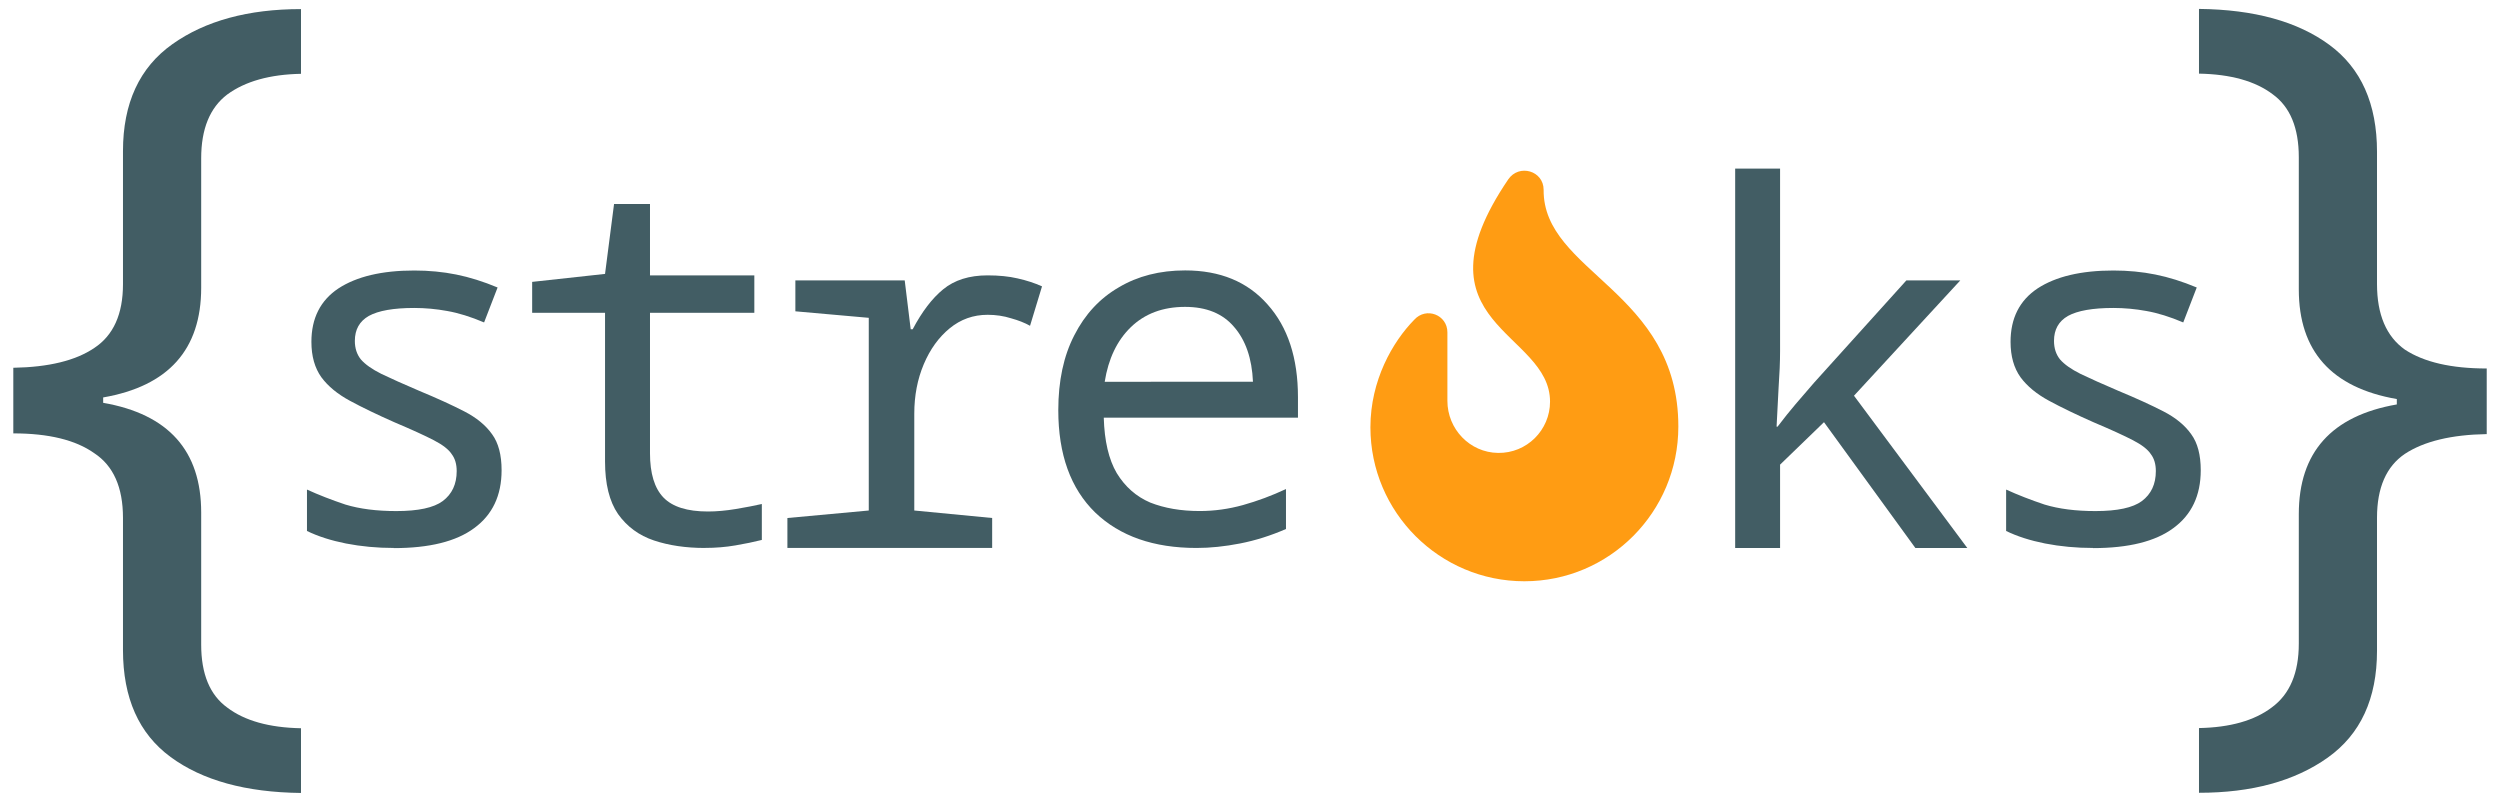
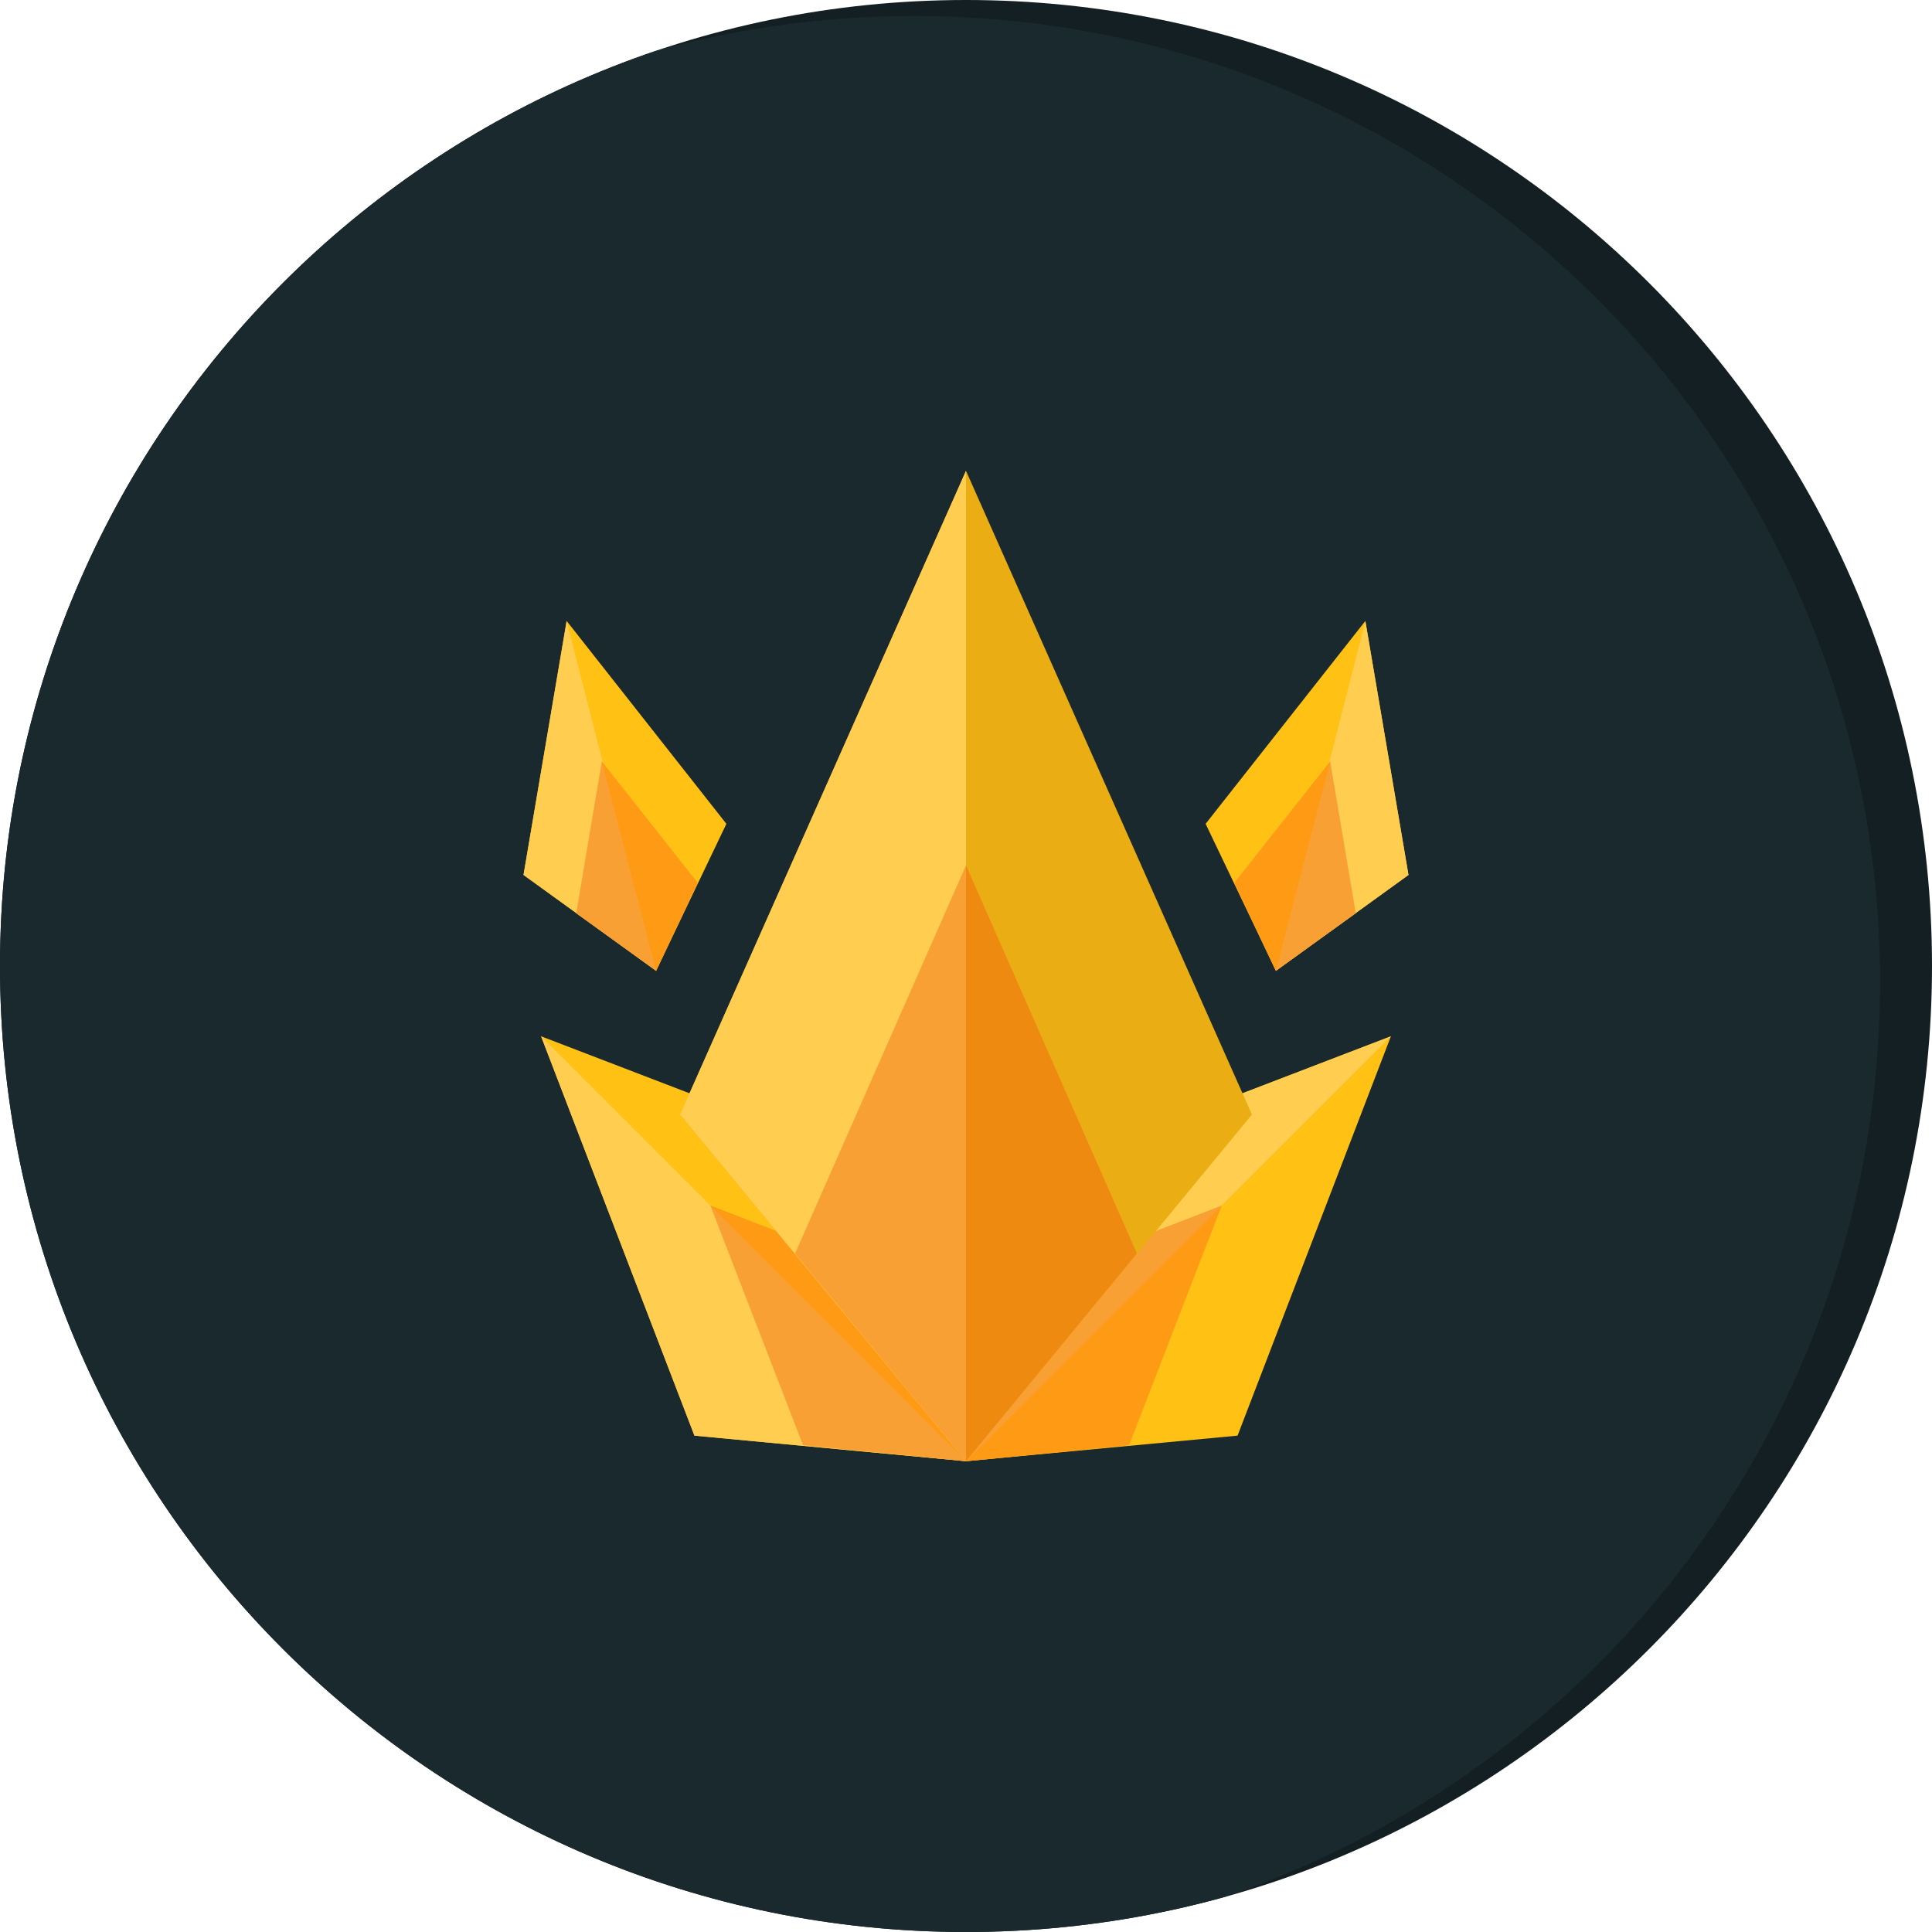
- <svg xmlns="http://www.w3.org/2000/svg" width="53mm" height="17mm" viewBox="0 0 53 17" version="1.1" id="svg62635">
-   <defs id="defs62632" />
+ <svg xmlns="http://www.w3.org/2000/svg" width="256mm" height="256mm" viewBox="0 0 256 256" version="1.1" id="svg5">
+   <defs id="defs2">
+     <clipPath clipPathUnits="userSpaceOnUse" id="clipPath7028">
+       <path style="fill:#22373c;fill-opacity:0.386;stroke:none;stroke-width:0.265px;stroke-linecap:butt;stroke-linejoin:miter;stroke-opacity:1" d="m 193.511,113.818 -31.987,31.55 9.338,42.745 -87.167,84.586 -101.433,-72.444 99.7,-120.092 21.167,26.882 31.75,-46.778 22.067,57.645 9.683,-10.867 z" id="path7030" />
+     </clipPath>
+     <clipPath clipPathUnits="userSpaceOnUse" id="clipPath7932">
+       <circle style="fill:#19292d;fill-opacity:1;stroke:none;stroke-width:0.433;stroke-linecap:round;stroke-linejoin:round;stroke-dashoffset:45.354" id="circle7934" cx="128" cy="128" r="128" clip-path="url(#clipPath7028)" transform="translate(-6.87918,2.116677)" />
+     </clipPath>
+   </defs>
  <g id="layer1">
-     <g id="g117012" transform="translate(-29.40784,-140.5292)">
-       <g id="g9434" transform="translate(-1.058334)">
-         <path d="m 66.047,149.573 c 0,1.815 -1.463,3.279 -3.264,3.279 -1.8,0 -3.264,-1.464 -3.264,-3.264 0,-0.997 0.473,-1.815 0.928,-2.279 0.254,-0.282 0.704,-0.104 0.704,0.265 v 1.453 c 0,0.598 0.475,1.096 1.074,1.104 0.607,0.01 1.102,-0.482 1.102,-1.087 0,-1.496 -2.976,-1.634 -0.886,-4.712 0.229,-0.335 0.75,-0.183 0.75,0.221 -0.015,1.754 2.856,2.139 2.856,5.019 z" id="path62727" style="fill:#ff9c13;fill-opacity:1;stroke-width:0.017" />
-         <g aria-label="{" id="text64805" style="font-size:19.061px;line-height:1.25;fill:#425d64;fill-opacity:1;stroke-width:0.477" transform="translate(1.058333)">
-           <path d="m 35.789,157.34 q -1.754,-0.019 -2.764,-0.762 -1.01,-0.743 -1.01,-2.268 v -2.802 q 0,-0.972 -0.61,-1.372 -0.591,-0.419 -1.715,-0.419 v -1.391 q 1.125,-0.019 1.715,-0.419 0.61,-0.4 0.61,-1.353 v -2.821 q 0,-1.525 1.048,-2.268 1.048,-0.743 2.726,-0.743 v 1.372 q -0.991,0.019 -1.563,0.438 -0.553,0.419 -0.553,1.353 v 2.745 q 0,1.963 -2.078,2.325 v 0.114 q 2.078,0.362 2.078,2.325 v 2.802 q 0,0.934 0.553,1.334 0.553,0.419 1.563,0.438 z" style="font-family:monospace;-inkscape-font-specification:monospace;fill:#425d64;fill-opacity:1" id="path115943" />
-         </g>
-         <g aria-label="}" id="text65469" style="font-size:19.061px;line-height:1.25;fill:#425d64;fill-opacity:1;stroke-width:0.477" transform="translate(0.700726,0.5291667)">
-           <path d="m 76.384,140.189 q 1.754,0.019 2.764,0.762 1.01,0.743 1.01,2.268 v 2.802 q 0,0.972 0.591,1.391 0.61,0.4 1.735,0.4 v 1.391 q -1.125,0.019 -1.735,0.419 -0.591,0.4 -0.591,1.353 v 2.821 q 0,1.525 -1.048,2.268 -1.048,0.743 -2.726,0.743 v -1.372 q 0.991,-0.019 1.544,-0.438 0.572,-0.419 0.572,-1.353 v -2.745 q 0,-1.963 2.078,-2.325 v -0.114 q -2.078,-0.362 -2.078,-2.325 v -2.802 q 0,-0.934 -0.553,-1.334 -0.553,-0.419 -1.563,-0.438 z" style="font-family:monospace;-inkscape-font-specification:monospace;fill:#425d64;fill-opacity:1" id="path115329" />
-         </g>
-         <path d="m 38.815,152.146 q -0.529,0 -1.016,-0.095 -0.476,-0.095 -0.825,-0.265 v -0.878 q 0.37,0.169 0.815,0.318 0.455,0.138 1.079,0.138 0.698,0 0.984,-0.212 0.296,-0.222 0.296,-0.635 0,-0.222 -0.106,-0.36 -0.095,-0.148 -0.381,-0.296 -0.286,-0.148 -0.836,-0.381 -0.55,-0.243 -0.942,-0.455 -0.392,-0.212 -0.603,-0.497 -0.212,-0.296 -0.212,-0.751 0,-0.751 0.571,-1.132 0.582,-0.381 1.609,-0.381 0.466,0 0.889,0.085 0.423,0.085 0.878,0.275 l -0.286,0.741 q -0.423,-0.18 -0.783,-0.243 -0.349,-0.064 -0.698,-0.064 -0.656,0 -0.963,0.169 -0.296,0.169 -0.296,0.529 0,0.233 0.127,0.392 0.138,0.159 0.434,0.307 0.307,0.148 0.804,0.36 0.561,0.233 0.952,0.434 0.392,0.201 0.593,0.487 0.201,0.275 0.201,0.762 0,0.804 -0.582,1.228 -0.571,0.423 -1.704,0.423 z" style="font-size:10.583px;line-height:1.25;font-family:monospace;-inkscape-font-specification:monospace;fill:#425d64;fill-opacity:1;stroke-width:0.265" id="path115946" />
-         <path d="m 74.837,152.146 q -0.529,0 -1.016,-0.095 -0.476,-0.095 -0.825,-0.265 v -0.878 q 0.37,0.169 0.815,0.318 0.455,0.138 1.079,0.138 0.698,0 0.984,-0.212 0.296,-0.222 0.296,-0.635 0,-0.222 -0.106,-0.36 -0.095,-0.148 -0.381,-0.296 -0.286,-0.148 -0.836,-0.381 -0.55,-0.243 -0.942,-0.455 -0.392,-0.212 -0.603,-0.497 -0.212,-0.296 -0.212,-0.751 0,-0.751 0.571,-1.132 0.582,-0.381 1.609,-0.381 0.466,0 0.889,0.085 0.423,0.085 0.878,0.275 l -0.286,0.741 q -0.423,-0.18 -0.783,-0.243 -0.349,-0.064 -0.698,-0.064 -0.656,0 -0.963,0.169 -0.296,0.169 -0.296,0.529 0,0.233 0.127,0.392 0.138,0.159 0.434,0.307 0.307,0.148 0.804,0.36 0.561,0.233 0.952,0.434 0.392,0.201 0.593,0.487 0.201,0.275 0.201,0.762 0,0.804 -0.582,1.228 -0.571,0.423 -1.704,0.423 z" style="font-size:10.583px;line-height:1.25;font-family:monospace;-inkscape-font-specification:monospace;fill:#425d64;fill-opacity:1;stroke-width:0.265" id="path115946-3" />
-         <path d="m 45.409,152.146 q -0.603,0 -1.079,-0.159 -0.476,-0.159 -0.762,-0.561 -0.275,-0.402 -0.275,-1.111 v -3.154 h -1.545 v -0.656 l 1.545,-0.169 0.191,-1.482 h 0.762 v 1.513 h 2.212 v 0.794 h -2.212 v 2.974 q 0,0.646 0.286,0.942 0.286,0.296 0.942,0.296 0.275,0 0.593,-0.053 0.317,-0.053 0.55,-0.106 v 0.762 q -0.254,0.064 -0.561,0.116 -0.307,0.053 -0.646,0.053 z" style="font-size:10.583px;line-height:1.25;font-family:monospace;-inkscape-font-specification:monospace;fill:#425d64;fill-opacity:1;stroke-width:0.265" id="path115948" />
-         <path d="m 47.159,152.146 v -0.635 l 1.725,-0.159 v -4.085 l -1.556,-0.138 v -0.656 h 2.318 l 0.127,1.037 h 0.042 q 0.296,-0.561 0.646,-0.847 0.36,-0.296 0.942,-0.296 0.36,0 0.635,0.064 0.286,0.064 0.519,0.169 l -0.254,0.836 q -0.169,-0.095 -0.402,-0.159 -0.233,-0.074 -0.497,-0.074 -0.455,0 -0.804,0.286 -0.349,0.286 -0.55,0.762 -0.201,0.476 -0.201,1.048 v 2.053 l 1.651,0.159 v 0.635 z" style="font-size:10.583px;line-height:1.25;font-family:monospace;-inkscape-font-specification:monospace;fill:#425d64;fill-opacity:1;stroke-width:0.265" id="path115950" />
-         <path d="m 55.833,152.146 q -1.365,0 -2.148,-0.751 -0.783,-0.762 -0.783,-2.17 0,-0.931 0.339,-1.587 0.339,-0.667 0.942,-1.016 0.603,-0.36 1.408,-0.36 1.111,0 1.746,0.72 0.646,0.72 0.646,1.968 v 0.434 h -4.117 q 0.021,0.741 0.275,1.175 0.265,0.434 0.709,0.624 0.455,0.18 1.048,0.18 0.466,0 0.921,-0.127 0.455,-0.127 0.91,-0.339 v 0.847 q -0.487,0.212 -0.974,0.307 -0.487,0.095 -0.921,0.095 z m 1.196,-3.524 q -0.032,-0.741 -0.402,-1.164 -0.36,-0.423 -1.037,-0.423 -0.709,0 -1.154,0.434 -0.434,0.423 -0.55,1.154 z" style="font-size:10.583px;line-height:1.25;font-family:monospace;-inkscape-font-specification:monospace;fill:#425d64;fill-opacity:1;stroke-width:0.265" id="path115952" />
-         <g aria-label="k" id="text69887" style="font-size:10.583px;line-height:1.25;fill:#425d64;fill-opacity:1;stroke-width:0.265" transform="translate(-3.059268,-0.37562)">
-           <path d="m 70.311,152.522 v -8.043 h 0.952 v 3.873 q 0,0.328 -0.032,0.783 -0.021,0.444 -0.042,0.815 h 0.021 q 0.201,-0.265 0.381,-0.476 0.191,-0.222 0.392,-0.455 L 73.941,146.849 h 1.143 l -2.254,2.445 2.402,3.228 h -1.101 l -1.937,-2.667 -0.931,0.9 v 1.767 z" style="font-family:monospace;-inkscape-font-specification:monospace;fill:#425d64;fill-opacity:1" id="path115955" />
-         </g>
-       </g>
+     <circle style="fill:#131f22;fill-opacity:1;stroke:none;stroke-width:0.433;stroke-linecap:round;stroke-linejoin:round;stroke-dashoffset:45.354" id="path7076-4" cx="128" cy="128" r="128" />
+     <circle style="fill:#19292d;fill-opacity:1;stroke:none;stroke-width:0.433;stroke-linecap:round;stroke-linejoin:round;stroke-dashoffset:45.354" id="path7076" cx="128" cy="128" r="128" clip-path="url(#clipPath7932)" />
+     <g id="g1390" transform="translate(2.321271,-41.25669)">
+       <polygon style="fill:#ffc114" points="248,496 112,483.2 35.2,283.2 235.2,360 " id="polygon1223" transform="matrix(0.2645833,0,0,0.2645833,60.06206,103.64)" />
+       <polyline style="fill:#ffcd50" points="248,496 112,483.2 35.2,283.2 " id="polyline1225" transform="matrix(0.2645833,0,0,0.2645833,60.06206,103.64)" />
+       <polygon style="fill:#f9a035" points="248,496 240,414.4 120,368 166.4,488 " id="polygon1227" transform="matrix(0.2645833,0,0,0.2645833,60.06206,103.64)" />
+       <polyline style="fill:#ff9a15" points="248,496 240,414.4 120,368 " id="polyline1229" transform="matrix(0.2645833,0,0,0.2645833,60.06206,103.64)" />
+       <polygon style="fill:#ffc114" points="248,496 260.8,360 460.8,283.2 384,483.2 " id="polygon1231" transform="matrix(0.2645833,0,0,0.2645833,60.06206,103.64)" />
+       <polyline style="fill:#ffcd50" points="248,496 260.8,360 460.8,283.2 " id="polyline1233" transform="matrix(0.2645833,0,0,0.2645833,60.06206,103.64)" />
+       <polygon style="fill:#f9a035" points="248,496 329.6,488 376,368 256,414.4 " id="polygon1235" transform="matrix(0.2645833,0,0,0.2645833,60.06206,103.64)" />
+       <polyline style="fill:#ff9a15" points="248,496 329.6,488 376,368 " id="polyline1237" transform="matrix(0.2645833,0,0,0.2645833,60.06206,103.64)" />
+       <polygon style="fill:#eaad13" points="248,496 104.8,322.4 248,0 391.2,322.4 " id="polygon1239" transform="matrix(0.2645833,0,0,0.2645833,60.06206,103.64)" />
+       <polyline style="fill:#ffcd50" points="248,496 104.8,322.4 248,0 " id="polyline1241" transform="matrix(0.2645833,0,0,0.2645833,60.06206,103.64)" />
+       <polygon style="fill:#f9a035" points="248,496 333.6,392 248,197.6 162.4,392 " id="polygon1243" transform="matrix(0.2645833,0,0,0.2645833,60.06206,103.64)" />
+       <polyline style="fill:#ef8a11" points="248,496 333.6,392 248,197.6 " id="polyline1245" transform="matrix(0.2645833,0,0,0.2645833,60.06206,103.64)" />
+       <polygon style="fill:#ffc114" points="92.8,250.4 26.4,202.4 48,75.2 128,176.8 " id="polygon1247" transform="matrix(0.2645833,0,0,0.2645833,60.06206,103.64)" />
+       <polyline style="fill:#ffcd50" points="92.8,250.4 26.4,202.4 48,75.2 " id="polyline1249" transform="matrix(0.2645833,0,0,0.2645833,60.06206,103.64)" />
+       <polygon style="fill:#f9a035" points="92.8,250.4 113.6,206.4 65.6,145.6 52.8,221.6 " id="polygon1251" transform="matrix(0.2645833,0,0,0.2645833,60.06206,103.64)" />
+       <polyline style="fill:#ff9a15" points="92.8,250.4 113.6,206.4 65.6,145.6 " id="polyline1253" transform="matrix(0.2645833,0,0,0.2645833,60.06206,103.64)" />
+       <polygon style="fill:#ffc114" points="403.2,250.4 469.6,202.4 448,75.2 368,176.8 " id="polygon1255" transform="matrix(0.2645833,0,0,0.2645833,60.06206,103.64)" />
+       <polyline style="fill:#ffcd50" points="403.2,250.4 469.6,202.4 448,75.2 " id="polyline1257" transform="matrix(0.2645833,0,0,0.2645833,60.06206,103.64)" />
+       <polygon style="fill:#f9a035" points="403.2,250.4 382.4,206.4 430.4,145.6 443.2,221.6 " id="polygon1259" transform="matrix(0.2645833,0,0,0.2645833,60.06206,103.64)" />
+       <polyline style="fill:#ff9a15" points="403.2,250.4 382.4,206.4 430.4,145.6 " id="polyline1261" transform="matrix(0.2645833,0,0,0.2645833,60.06206,103.64)" />
    </g>
+     <g id="g1263" transform="matrix(0.2645833,0,0,0.2645833,60.06206,103.64)">
+ </g>
+     <g id="g1265" transform="matrix(0.2645833,0,0,0.2645833,60.06206,103.64)">
+ </g>
+     <g id="g1267" transform="matrix(0.2645833,0,0,0.2645833,60.06206,103.64)">
+ </g>
+     <g id="g1269" transform="matrix(0.2645833,0,0,0.2645833,60.06206,103.64)">
+ </g>
+     <g id="g1271" transform="matrix(0.2645833,0,0,0.2645833,60.06206,103.64)">
+ </g>
+     <g id="g1273" transform="matrix(0.2645833,0,0,0.2645833,60.06206,103.64)">
+ </g>
+     <g id="g1275" transform="matrix(0.2645833,0,0,0.2645833,60.06206,103.64)">
+ </g>
+     <g id="g1277" transform="matrix(0.2645833,0,0,0.2645833,60.06206,103.64)">
+ </g>
+     <g id="g1279" transform="matrix(0.2645833,0,0,0.2645833,60.06206,103.64)">
+ </g>
+     <g id="g1281" transform="matrix(0.2645833,0,0,0.2645833,60.06206,103.64)">
+ </g>
+     <g id="g1283" transform="matrix(0.2645833,0,0,0.2645833,60.06206,103.64)">
+ </g>
+     <g id="g1285" transform="matrix(0.2645833,0,0,0.2645833,60.06206,103.64)">
+ </g>
+     <g id="g1287" transform="matrix(0.2645833,0,0,0.2645833,60.06206,103.64)">
+ </g>
+     <g id="g1289" transform="matrix(0.2645833,0,0,0.2645833,60.06206,103.64)">
+ </g>
+     <g id="g1291" transform="matrix(0.2645833,0,0,0.2645833,60.06206,103.64)">
+ </g>
  </g>
</svg>
